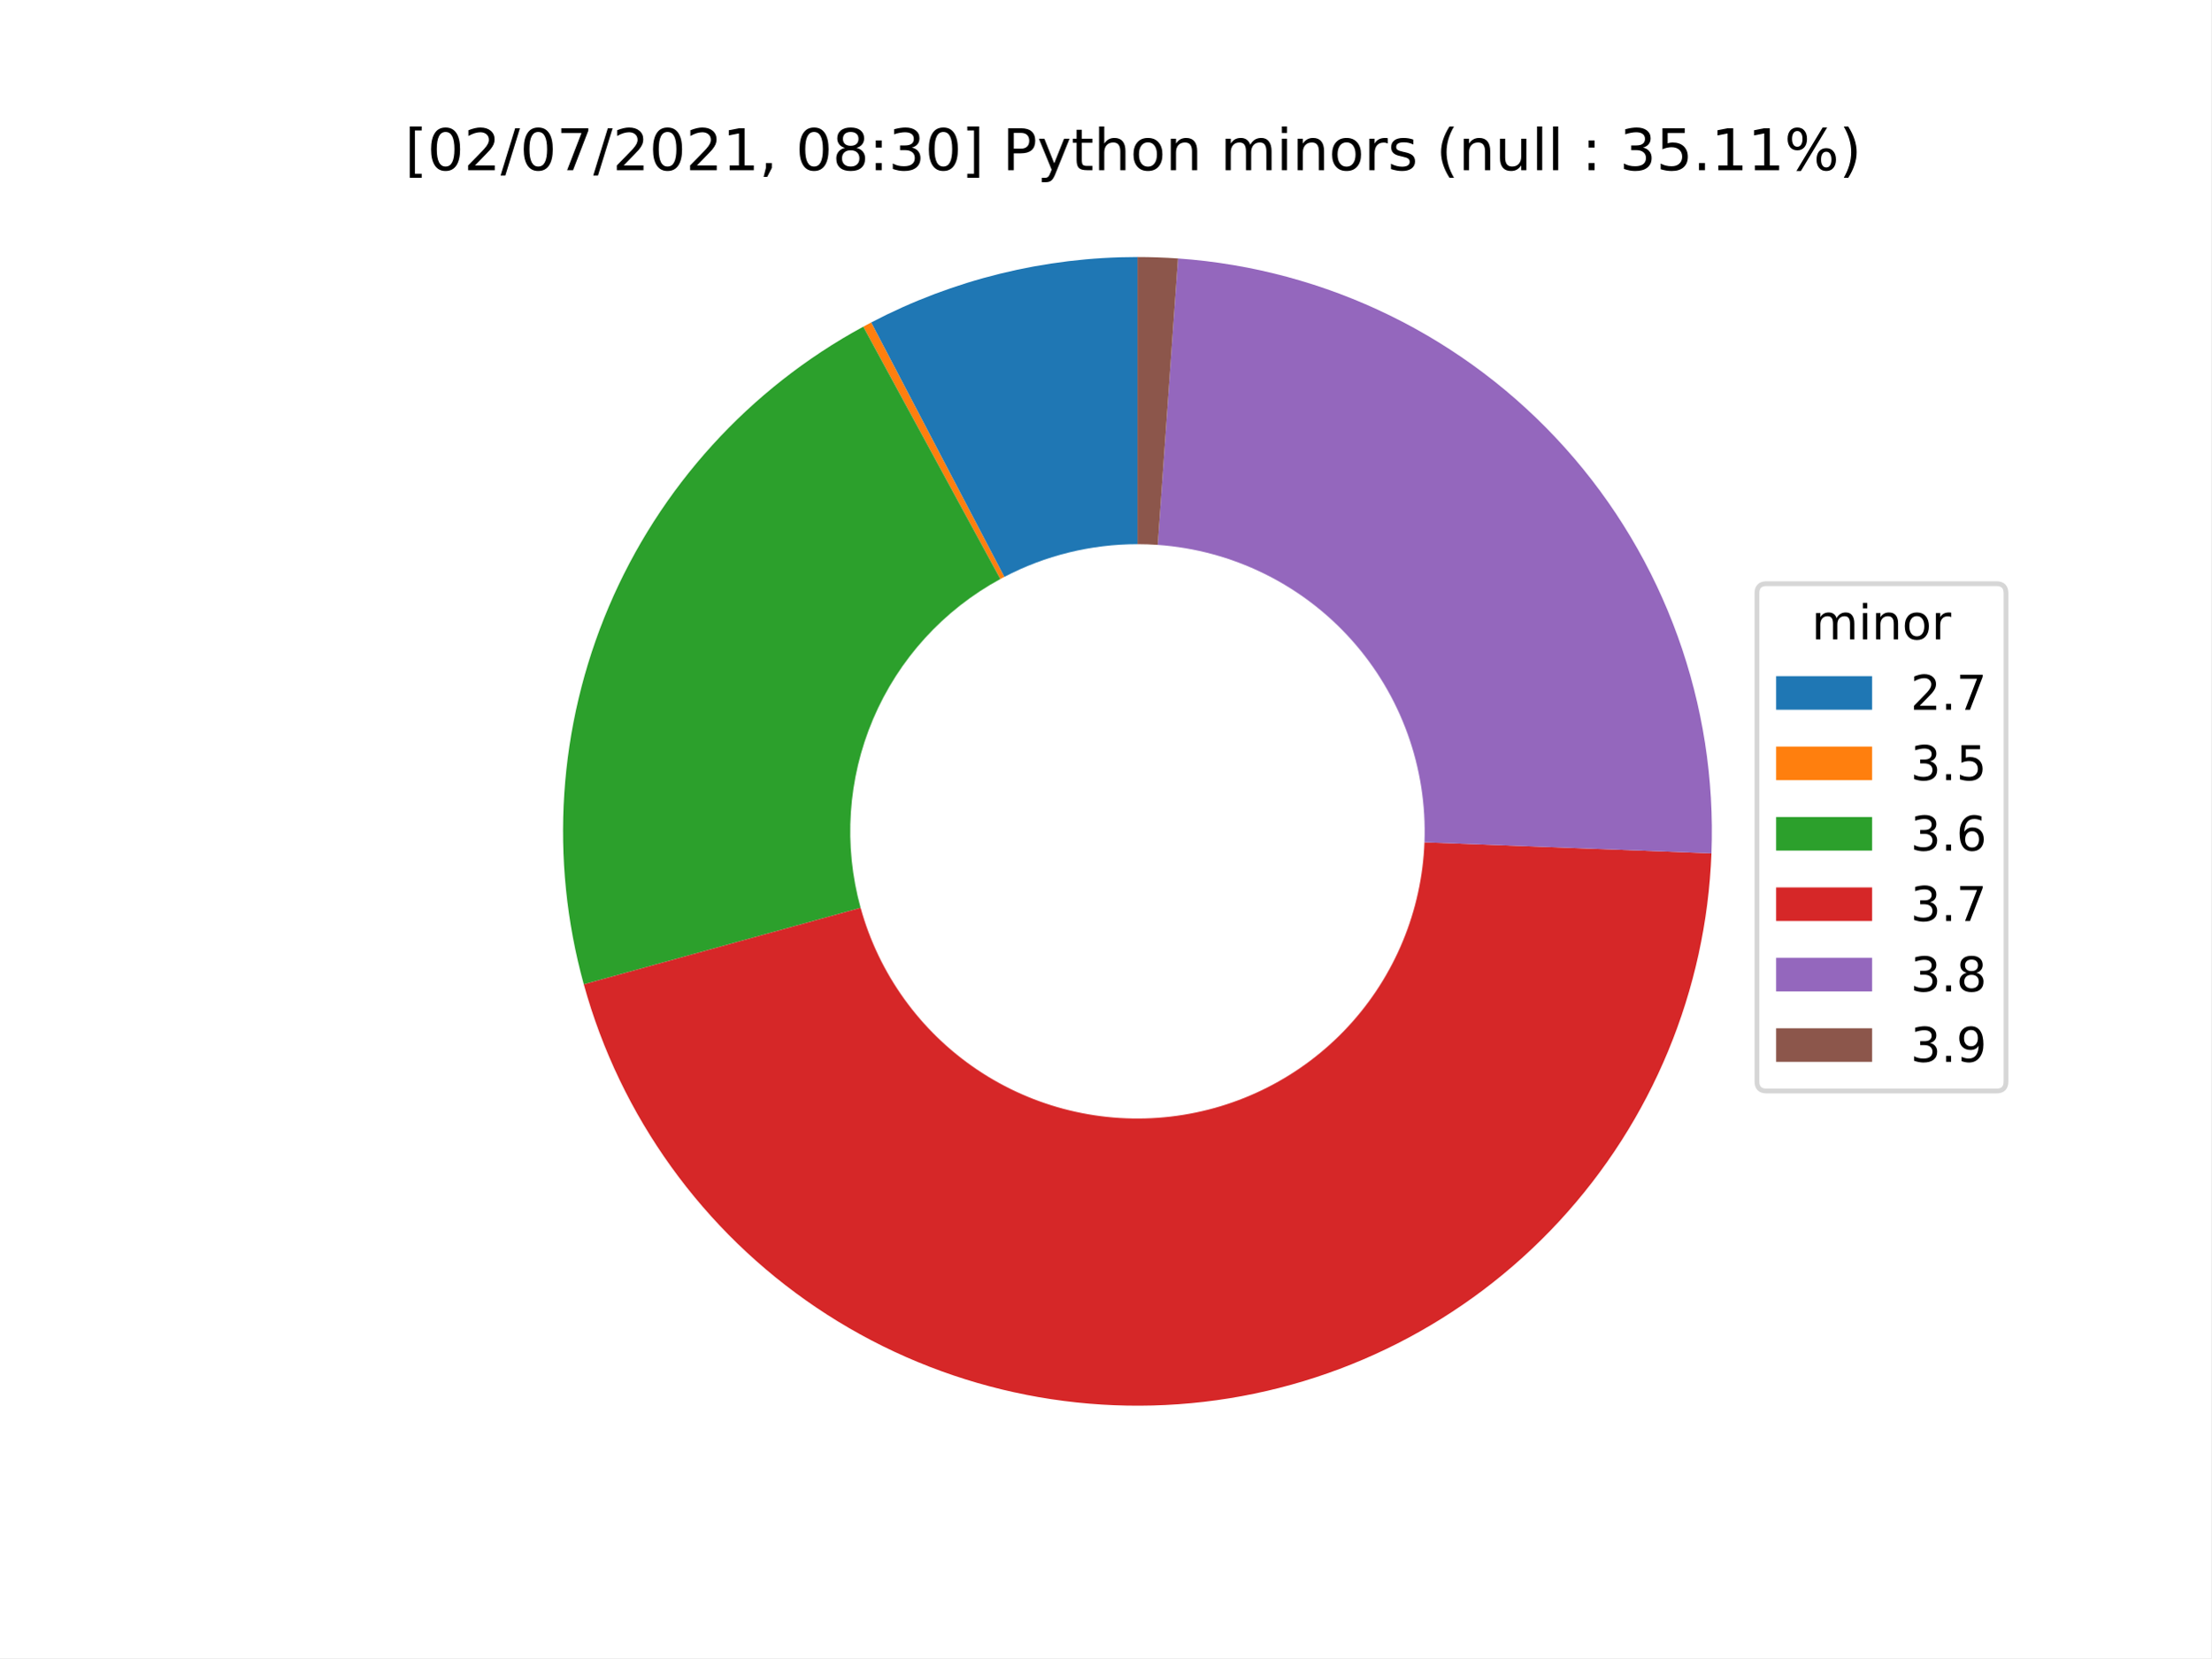
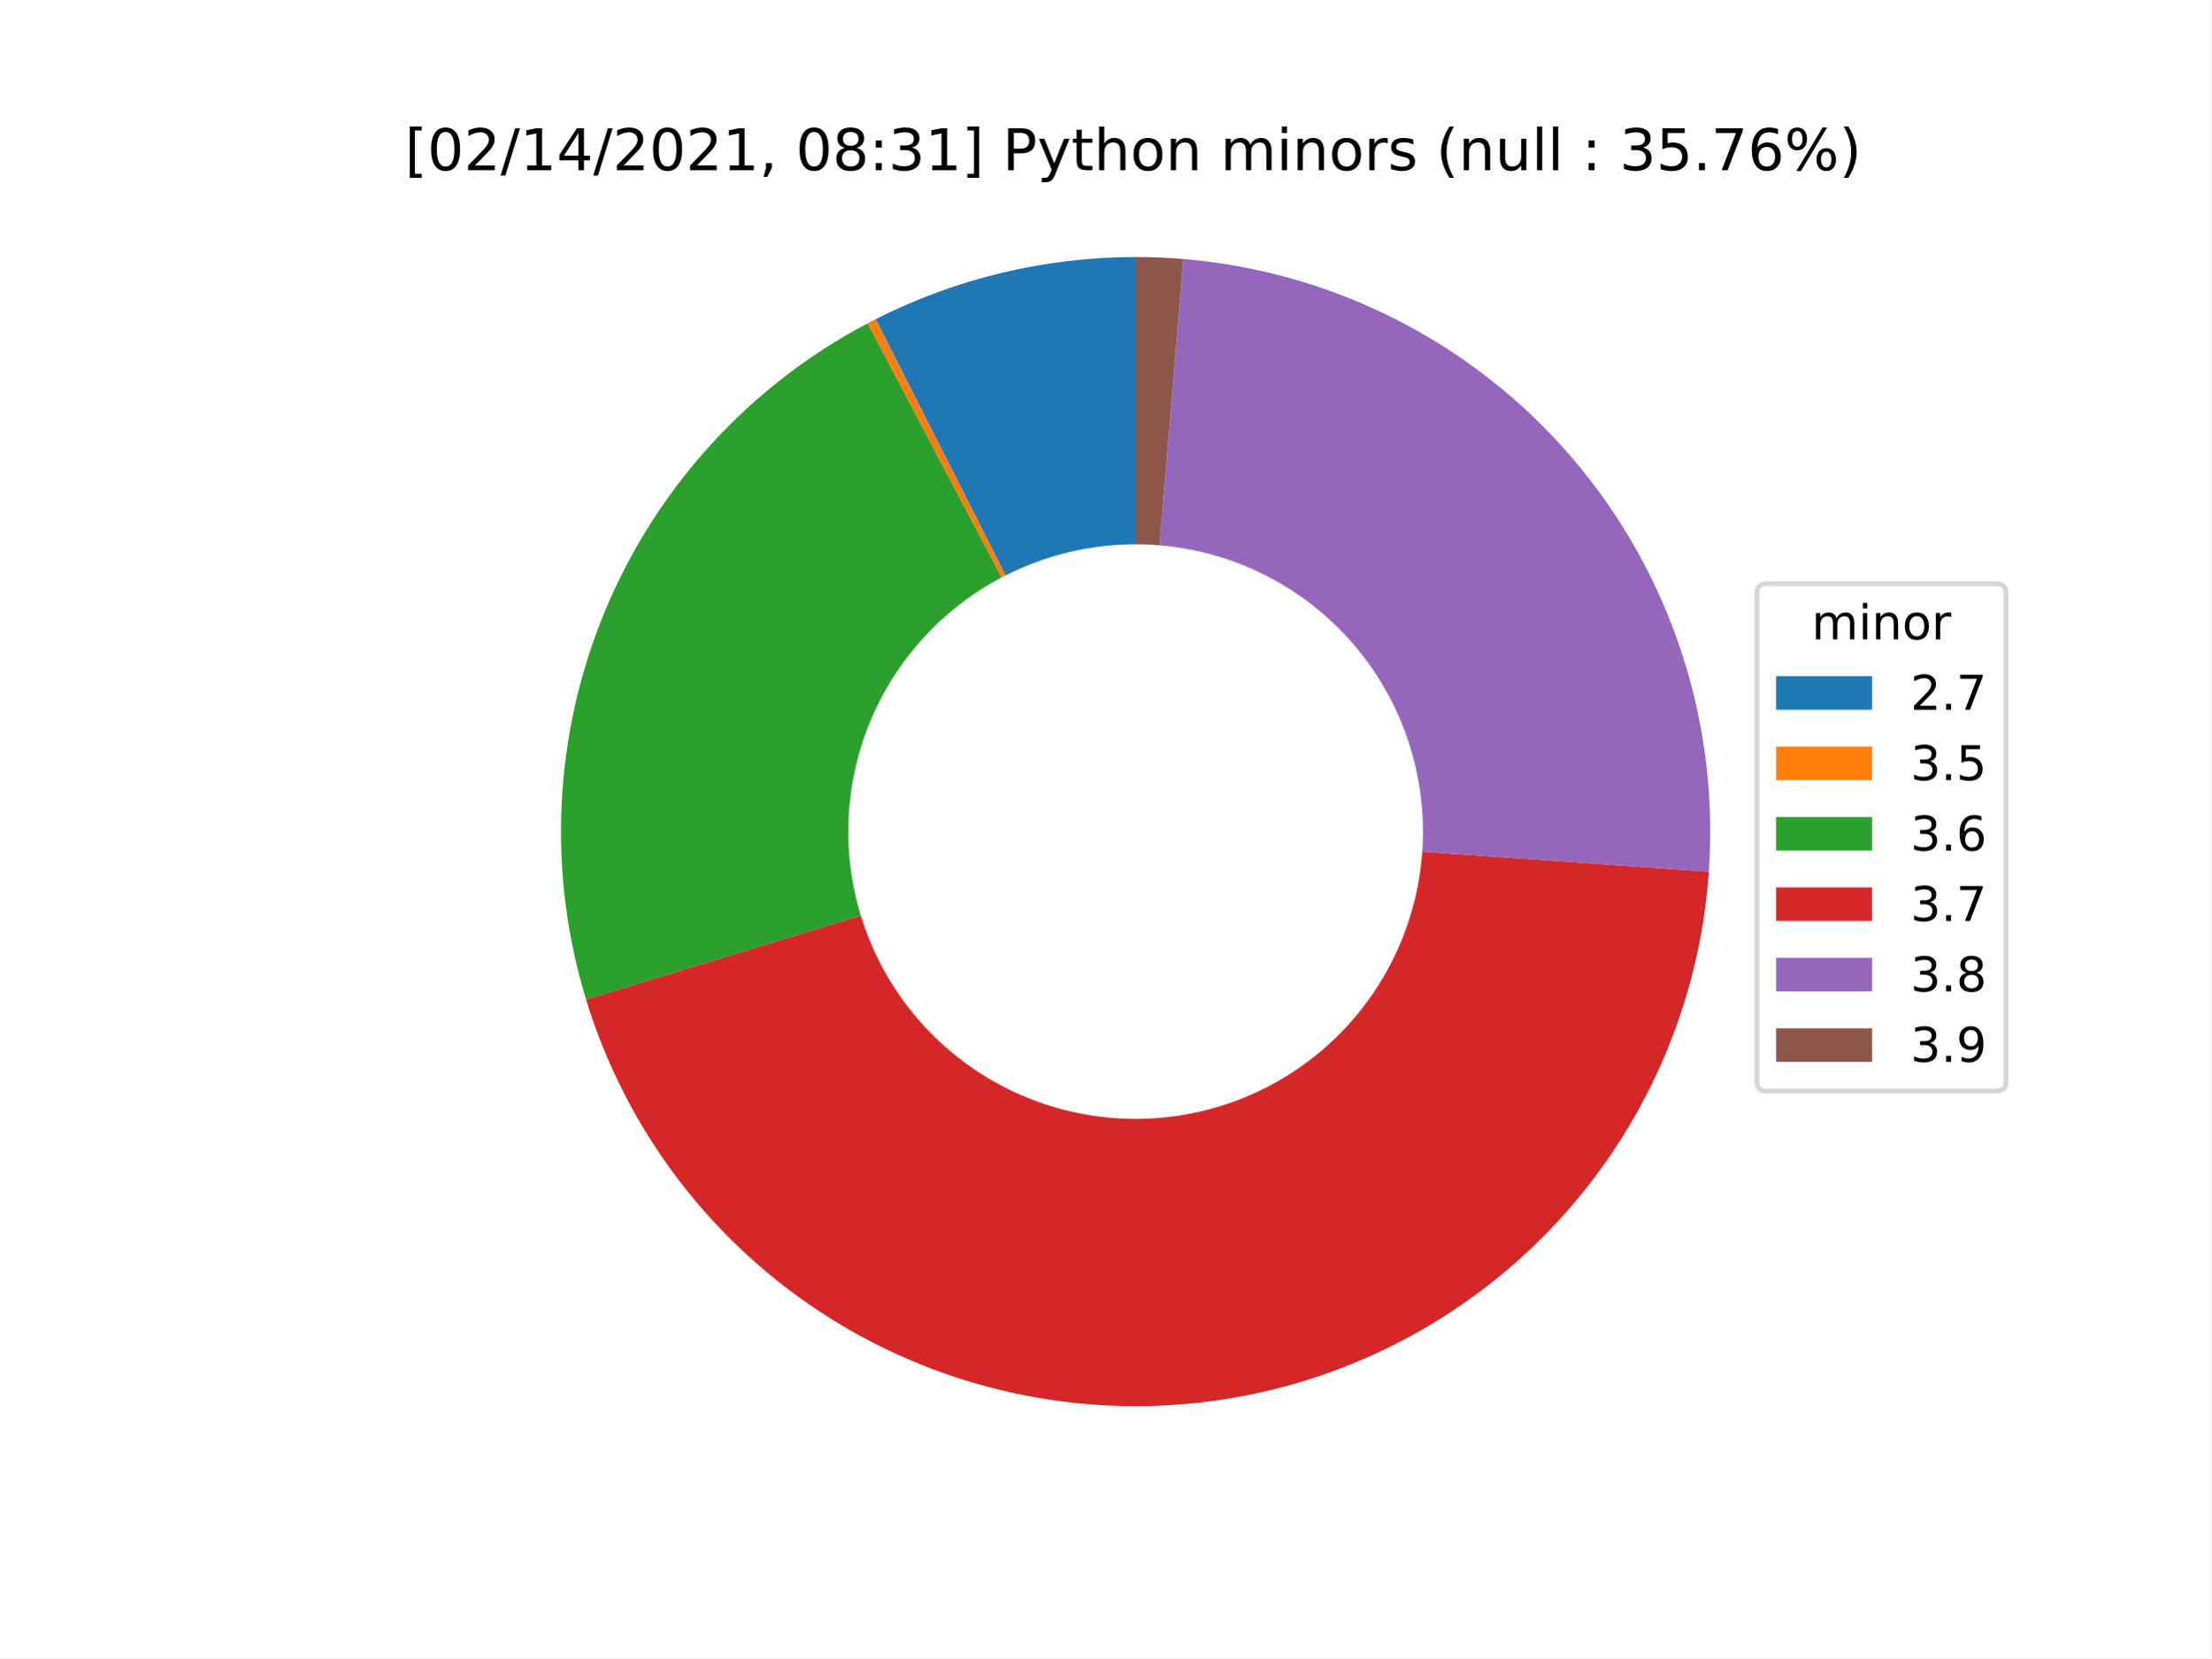
<svg xmlns="http://www.w3.org/2000/svg" xmlns:xlink="http://www.w3.org/1999/xlink" height="345.6pt" version="1.1" viewBox="0 0 460.8 345.6" width="460.8pt">
  <defs>
    <style type="text/css">
*{stroke-linecap:butt;stroke-linejoin:round;}
  </style>
  </defs>
  <g id="figure_1">
    <g id="patch_1">
      <path d="M 0 345.6  L 460.8 345.6  L 460.8 0  L 0 0  z " style="fill:#ffffff;" />
    </g>
    <g id="axes_1">
      <g id="patch_2">
-         <path d="M 237.049 53.568  C 227.418 53.568 217.822 54.73 208.469 57.03  C 199.117 59.329 190.076 62.748 181.542 67.214  L 209.296 120.247  C 213.562 118.014 218.083 116.304 222.759 115.155  C 227.435 114.005 232.233 113.424 237.049 113.424  L 237.049 53.568  z " style="fill:#1f77b4;" />
+         <path d="M 236.666 53.568  C 227.283 53.568 217.932 54.671 208.807 56.853  C 199.681 59.036 190.843 62.284 182.476 66.53  L 209.571 119.93  C 213.755 117.807 218.174 116.183 222.736 115.091  C 227.299 114 231.975 113.449 236.666 113.449  L 236.666 53.568  z " style="fill:#1f77b4;" />
      </g>
      <g id="patch_3">
-         <path d="M 181.542 67.214  C 181.268 67.357 180.995 67.502 180.722 67.647  C 180.45 67.793 180.178 67.939 179.906 68.087  L 208.477 120.683  C 208.613 120.609 208.749 120.536 208.886 120.463  C 209.022 120.391 209.159 120.318 209.296 120.247  L 181.542 67.214  z " style="fill:#ff7f0e;" />
+         <path d="M 182.476 66.53  C 182.197 66.671 181.919 66.813 181.642 66.957  C 181.364 67.101 181.087 67.245 180.811 67.391  L 208.739 120.36  C 208.877 120.287 209.015 120.215 209.154 120.143  C 209.293 120.071 209.432 120 209.571 119.93  L 182.476 66.53  z " style="fill:#ff7f0e;" />
      </g>
      <g id="patch_4">
-         <path d="M 179.906 68.087  C 156.145 80.994 137.444 101.579 126.87 126.466  C 116.296 151.353 114.459 179.104 121.662 205.167  L 179.355 189.223  C 175.754 176.192 176.672 162.316 181.959 149.873  C 187.246 137.429 196.597 127.137 208.477 120.683  L 179.906 68.087  z " style="fill:#2ca02c;" />
+         <path d="M 180.811 67.391  C 156.165 80.385 136.81 101.581 126.102 127.303  C 115.395 153.024 113.991 181.693 122.136 208.338  L 179.401 190.834  C 175.329 177.511 176.03 163.177 181.384 150.316  C 186.738 137.455 196.416 126.857 208.739 120.36  L 180.811 67.391  z " style="fill:#2ca02c;" />
      </g>
      <g id="patch_5">
-         <path d="M 121.662 205.167  C 129.27 232.697 146.484 256.615 170.174 272.57  C 193.863 288.525 222.497 295.488 250.868 292.191  C 279.238 288.894 305.513 275.551 324.911 254.588  C 344.31 233.625 355.581 206.397 356.673 177.856  L 296.861 175.568  C 296.315 189.838 290.68 203.452 280.98 213.934  C 271.281 224.415 258.143 231.087 243.958 232.735  C 229.773 234.384 215.456 230.903 203.611 222.925  C 191.767 214.947 183.159 202.988 179.355 189.223  L 121.662 205.167  z " style="fill:#d62728;" />
+         <path d="M 122.136 208.338  C 130.312 235.088 147.608 258.146 171 273.483  C 194.393 288.821 222.435 295.488 250.227 292.321  C 278.019 289.153 303.842 276.347 323.183 256.14  C 342.525 235.933 354.189 209.574 356.137 181.67  L 296.402 177.5  C 295.428 191.452 289.596 204.631 279.925 214.735  C 270.254 224.838 257.343 231.241 243.447 232.825  C 229.551 234.409 215.529 231.075 203.833 223.406  C 192.137 215.738 183.489 204.209 179.401 190.834  L 122.136 208.338  z " style="fill:#d62728;" />
      </g>
      <g id="patch_6">
-         <path d="M 356.673 177.856  C 357.861 146.813 346.919 116.494 326.18 93.364  C 305.441 70.233 276.491 56.061 245.502 53.867  L 241.275 113.573  C 256.77 114.67 271.245 121.756 281.614 133.322  C 291.984 144.887 297.455 160.046 296.861 175.568  L 356.673 177.856  z " style="fill:#9467bd;" />
+         <path d="M 356.137 181.67  C 358.329 150.274 348.059 119.246 327.569 95.358  C 307.079 71.47 277.976 56.596 246.613 53.982  L 241.639 113.656  C 257.321 114.963 271.872 122.4 282.117 134.344  C 292.362 146.288 297.497 161.802 296.402 177.5  L 356.137 181.67  z " style="fill:#9467bd;" />
      </g>
      <g id="patch_7">
-         <path d="M 245.502 53.867  C 244.096 53.767 242.687 53.693 241.278 53.643  C 239.869 53.593 238.459 53.568 237.049 53.568  L 237.049 113.424  C 237.754 113.424 238.459 113.436 239.163 113.461  C 239.868 113.486 240.572 113.523 241.275 113.573  L 245.502 53.867  z " style="fill:#8c564b;" />
+         <path d="M 246.613 53.982  C 244.959 53.844 243.302 53.74 241.644 53.671  C 239.985 53.603 238.326 53.568 236.666 53.568  L 236.666 113.449  C 237.496 113.449 238.326 113.466 239.155 113.5  C 239.984 113.535 240.812 113.587 241.639 113.656  L 246.613 53.982  z " style="fill:#8c564b;" />
      </g>
      <g id="matplotlib.axis_1" />
      <g id="matplotlib.axis_2" />
      <g id="text_1">
        <defs>
          <path d="M 8.594 75.984  L 29.297 75.984  L 29.297 69  L 17.578 69  L 17.578 -6.203  L 29.297 -6.203  L 29.297 -13.188  L 8.594 -13.188  z " id="DejaVuSans-91" />
          <path d="M 31.781 66.406  Q 24.172 66.406 20.328 58.906  Q 16.5 51.422 16.5 36.375  Q 16.5 21.391 20.328 13.891  Q 24.172 6.391 31.781 6.391  Q 39.453 6.391 43.281 13.891  Q 47.125 21.391 47.125 36.375  Q 47.125 51.422 43.281 58.906  Q 39.453 66.406 31.781 66.406  z M 31.781 74.219  Q 44.047 74.219 50.516 64.516  Q 56.984 54.828 56.984 36.375  Q 56.984 17.969 50.516 8.266  Q 44.047 -1.422 31.781 -1.422  Q 19.531 -1.422 13.062 8.266  Q 6.594 17.969 6.594 36.375  Q 6.594 54.828 13.062 64.516  Q 19.531 74.219 31.781 74.219  z " id="DejaVuSans-48" />
          <path d="M 19.188 8.297  L 53.609 8.297  L 53.609 0  L 7.328 0  L 7.328 8.297  Q 12.938 14.109 22.625 23.891  Q 32.328 33.688 34.812 36.531  Q 39.547 41.844 41.422 45.531  Q 43.312 49.219 43.312 52.781  Q 43.312 58.594 39.234 62.25  Q 35.156 65.922 28.609 65.922  Q 23.969 65.922 18.812 64.312  Q 13.672 62.703 7.812 59.422  L 7.812 69.391  Q 13.766 71.781 18.938 73  Q 24.125 74.219 28.422 74.219  Q 39.75 74.219 46.484 68.547  Q 53.219 62.891 53.219 53.422  Q 53.219 48.922 51.531 44.891  Q 49.859 40.875 45.406 35.406  Q 44.188 33.984 37.641 27.219  Q 31.109 20.453 19.188 8.297  z " id="DejaVuSans-50" />
          <path d="M 25.391 72.906  L 33.688 72.906  L 8.297 -9.281  L 0 -9.281  z " id="DejaVuSans-47" />
-           <path d="M 8.203 72.906  L 55.078 72.906  L 55.078 68.703  L 28.609 0  L 18.312 0  L 43.219 64.594  L 8.203 64.594  z " id="DejaVuSans-55" />
          <path d="M 12.406 8.297  L 28.516 8.297  L 28.516 63.922  L 10.984 60.406  L 10.984 69.391  L 28.422 72.906  L 38.281 72.906  L 38.281 8.297  L 54.391 8.297  L 54.391 0  L 12.406 0  z " id="DejaVuSans-49" />
+           <path d="M 37.797 64.312  L 12.891 25.391  L 37.797 25.391  z M 35.203 72.906  L 47.609 72.906  L 47.609 25.391  L 58.016 25.391  L 58.016 17.188  L 47.609 17.188  L 47.609 0  L 37.797 0  L 37.797 17.188  L 4.891 17.188  L 4.891 26.703  z " id="DejaVuSans-52" />
          <path d="M 11.719 12.406  L 22.016 12.406  L 22.016 4  L 14.016 -11.625  L 7.719 -11.625  L 11.719 4  z " id="DejaVuSans-44" />
          <path id="DejaVuSans-32" />
          <path d="M 31.781 34.625  Q 24.75 34.625 20.719 30.859  Q 16.703 27.094 16.703 20.516  Q 16.703 13.922 20.719 10.156  Q 24.75 6.391 31.781 6.391  Q 38.812 6.391 42.859 10.172  Q 46.922 13.969 46.922 20.516  Q 46.922 27.094 42.891 30.859  Q 38.875 34.625 31.781 34.625  z M 21.922 38.812  Q 15.578 40.375 12.031 44.719  Q 8.5 49.078 8.5 55.328  Q 8.5 64.062 14.719 69.141  Q 20.953 74.219 31.781 74.219  Q 42.672 74.219 48.875 69.141  Q 55.078 64.062 55.078 55.328  Q 55.078 49.078 51.531 44.719  Q 48 40.375 41.703 38.812  Q 48.828 37.156 52.797 32.312  Q 56.781 27.484 56.781 20.516  Q 56.781 9.906 50.312 4.234  Q 43.844 -1.422 31.781 -1.422  Q 19.734 -1.422 13.25 4.234  Q 6.781 9.906 6.781 20.516  Q 6.781 27.484 10.781 32.312  Q 14.797 37.156 21.922 38.812  z M 18.312 54.391  Q 18.312 48.734 21.844 45.562  Q 25.391 42.391 31.781 42.391  Q 38.141 42.391 41.719 45.562  Q 45.312 48.734 45.312 54.391  Q 45.312 60.062 41.719 63.234  Q 38.141 66.406 31.781 66.406  Q 25.391 66.406 21.844 63.234  Q 18.312 60.062 18.312 54.391  z " id="DejaVuSans-56" />
          <path d="M 11.719 12.406  L 22.016 12.406  L 22.016 0  L 11.719 0  z M 11.719 51.703  L 22.016 51.703  L 22.016 39.312  L 11.719 39.312  z " id="DejaVuSans-58" />
          <path d="M 40.578 39.312  Q 47.656 37.797 51.625 33  Q 55.609 28.219 55.609 21.188  Q 55.609 10.406 48.188 4.484  Q 40.766 -1.422 27.094 -1.422  Q 22.516 -1.422 17.656 -0.516  Q 12.797 0.391 7.625 2.203  L 7.625 11.719  Q 11.719 9.328 16.594 8.109  Q 21.484 6.891 26.812 6.891  Q 36.078 6.891 40.938 10.547  Q 45.797 14.203 45.797 21.188  Q 45.797 27.641 41.281 31.266  Q 36.766 34.906 28.719 34.906  L 20.219 34.906  L 20.219 43.016  L 29.109 43.016  Q 36.375 43.016 40.234 45.922  Q 44.094 48.828 44.094 54.297  Q 44.094 59.906 40.109 62.906  Q 36.141 65.922 28.719 65.922  Q 24.656 65.922 20.016 65.031  Q 15.375 64.156 9.812 62.312  L 9.812 71.094  Q 15.438 72.656 20.344 73.438  Q 25.25 74.219 29.594 74.219  Q 40.828 74.219 47.359 69.109  Q 53.906 64.016 53.906 55.328  Q 53.906 49.266 50.438 45.094  Q 46.969 40.922 40.578 39.312  z " id="DejaVuSans-51" />
          <path d="M 30.422 75.984  L 30.422 -13.188  L 9.719 -13.188  L 9.719 -6.203  L 21.391 -6.203  L 21.391 69  L 9.719 69  L 9.719 75.984  z " id="DejaVuSans-93" />
          <path d="M 19.672 64.797  L 19.672 37.406  L 32.078 37.406  Q 38.969 37.406 42.719 40.969  Q 46.484 44.531 46.484 51.125  Q 46.484 57.672 42.719 61.234  Q 38.969 64.797 32.078 64.797  z M 9.812 72.906  L 32.078 72.906  Q 44.344 72.906 50.609 67.359  Q 56.891 61.812 56.891 51.125  Q 56.891 40.328 50.609 34.812  Q 44.344 29.297 32.078 29.297  L 19.672 29.297  L 19.672 0  L 9.812 0  z " id="DejaVuSans-80" />
          <path d="M 32.172 -5.078  Q 28.375 -14.844 24.75 -17.812  Q 21.141 -20.797 15.094 -20.797  L 7.906 -20.797  L 7.906 -13.281  L 13.188 -13.281  Q 16.891 -13.281 18.938 -11.516  Q 21 -9.766 23.484 -3.219  L 25.094 0.875  L 2.984 54.688  L 12.5 54.688  L 29.594 11.922  L 46.688 54.688  L 56.203 54.688  z " id="DejaVuSans-121" />
          <path d="M 18.312 70.219  L 18.312 54.688  L 36.812 54.688  L 36.812 47.703  L 18.312 47.703  L 18.312 18.016  Q 18.312 11.328 20.141 9.422  Q 21.969 7.516 27.594 7.516  L 36.812 7.516  L 36.812 0  L 27.594 0  Q 17.188 0 13.234 3.875  Q 9.281 7.766 9.281 18.016  L 9.281 47.703  L 2.688 47.703  L 2.688 54.688  L 9.281 54.688  L 9.281 70.219  z " id="DejaVuSans-116" />
          <path d="M 54.891 33.016  L 54.891 0  L 45.906 0  L 45.906 32.719  Q 45.906 40.484 42.875 44.328  Q 39.844 48.188 33.797 48.188  Q 26.516 48.188 22.312 43.547  Q 18.109 38.922 18.109 30.906  L 18.109 0  L 9.078 0  L 9.078 75.984  L 18.109 75.984  L 18.109 46.188  Q 21.344 51.125 25.703 53.562  Q 30.078 56 35.797 56  Q 45.219 56 50.047 50.172  Q 54.891 44.344 54.891 33.016  z " id="DejaVuSans-104" />
          <path d="M 30.609 48.391  Q 23.391 48.391 19.188 42.75  Q 14.984 37.109 14.984 27.297  Q 14.984 17.484 19.156 11.844  Q 23.344 6.203 30.609 6.203  Q 37.797 6.203 41.984 11.859  Q 46.188 17.531 46.188 27.297  Q 46.188 37.016 41.984 42.703  Q 37.797 48.391 30.609 48.391  z M 30.609 56  Q 42.328 56 49.016 48.375  Q 55.719 40.766 55.719 27.297  Q 55.719 13.875 49.016 6.219  Q 42.328 -1.422 30.609 -1.422  Q 18.844 -1.422 12.172 6.219  Q 5.516 13.875 5.516 27.297  Q 5.516 40.766 12.172 48.375  Q 18.844 56 30.609 56  z " id="DejaVuSans-111" />
          <path d="M 54.891 33.016  L 54.891 0  L 45.906 0  L 45.906 32.719  Q 45.906 40.484 42.875 44.328  Q 39.844 48.188 33.797 48.188  Q 26.516 48.188 22.312 43.547  Q 18.109 38.922 18.109 30.906  L 18.109 0  L 9.078 0  L 9.078 54.688  L 18.109 54.688  L 18.109 46.188  Q 21.344 51.125 25.703 53.562  Q 30.078 56 35.797 56  Q 45.219 56 50.047 50.172  Q 54.891 44.344 54.891 33.016  z " id="DejaVuSans-110" />
          <path d="M 52 44.188  Q 55.375 50.25 60.062 53.125  Q 64.75 56 71.094 56  Q 79.641 56 84.281 50.016  Q 88.922 44.047 88.922 33.016  L 88.922 0  L 79.891 0  L 79.891 32.719  Q 79.891 40.578 77.094 44.375  Q 74.312 48.188 68.609 48.188  Q 61.625 48.188 57.562 43.547  Q 53.516 38.922 53.516 30.906  L 53.516 0  L 44.484 0  L 44.484 32.719  Q 44.484 40.625 41.703 44.406  Q 38.922 48.188 33.109 48.188  Q 26.219 48.188 22.156 43.531  Q 18.109 38.875 18.109 30.906  L 18.109 0  L 9.078 0  L 9.078 54.688  L 18.109 54.688  L 18.109 46.188  Q 21.188 51.219 25.484 53.609  Q 29.781 56 35.688 56  Q 41.656 56 45.828 52.969  Q 50 49.953 52 44.188  z " id="DejaVuSans-109" />
          <path d="M 9.422 54.688  L 18.406 54.688  L 18.406 0  L 9.422 0  z M 9.422 75.984  L 18.406 75.984  L 18.406 64.594  L 9.422 64.594  z " id="DejaVuSans-105" />
          <path d="M 41.109 46.297  Q 39.594 47.172 37.812 47.578  Q 36.031 48 33.891 48  Q 26.266 48 22.188 43.047  Q 18.109 38.094 18.109 28.812  L 18.109 0  L 9.078 0  L 9.078 54.688  L 18.109 54.688  L 18.109 46.188  Q 20.953 51.172 25.484 53.578  Q 30.031 56 36.531 56  Q 37.453 56 38.578 55.875  Q 39.703 55.766 41.062 55.516  z " id="DejaVuSans-114" />
          <path d="M 44.281 53.078  L 44.281 44.578  Q 40.484 46.531 36.375 47.5  Q 32.281 48.484 27.875 48.484  Q 21.188 48.484 17.844 46.438  Q 14.5 44.391 14.5 40.281  Q 14.5 37.156 16.891 35.375  Q 19.281 33.594 26.516 31.984  L 29.594 31.297  Q 39.156 29.25 43.188 25.516  Q 47.219 21.781 47.219 15.094  Q 47.219 7.469 41.188 3.016  Q 35.156 -1.422 24.609 -1.422  Q 20.219 -1.422 15.453 -0.562  Q 10.688 0.297 5.422 2  L 5.422 11.281  Q 10.406 8.688 15.234 7.391  Q 20.062 6.109 24.812 6.109  Q 31.156 6.109 34.562 8.281  Q 37.984 10.453 37.984 14.406  Q 37.984 18.062 35.516 20.016  Q 33.062 21.969 24.703 23.781  L 21.578 24.516  Q 13.234 26.266 9.516 29.906  Q 5.812 33.547 5.812 39.891  Q 5.812 47.609 11.281 51.797  Q 16.75 56 26.812 56  Q 31.781 56 36.172 55.266  Q 40.578 54.547 44.281 53.078  z " id="DejaVuSans-115" />
          <path d="M 31 75.875  Q 24.469 64.656 21.281 53.656  Q 18.109 42.672 18.109 31.391  Q 18.109 20.125 21.312 9.062  Q 24.516 -2 31 -13.188  L 23.188 -13.188  Q 15.875 -1.703 12.234 9.375  Q 8.594 20.453 8.594 31.391  Q 8.594 42.281 12.203 53.312  Q 15.828 64.359 23.188 75.875  z " id="DejaVuSans-40" />
          <path d="M 8.5 21.578  L 8.5 54.688  L 17.484 54.688  L 17.484 21.922  Q 17.484 14.156 20.5 10.266  Q 23.531 6.391 29.594 6.391  Q 36.859 6.391 41.078 11.031  Q 45.312 15.672 45.312 23.688  L 45.312 54.688  L 54.297 54.688  L 54.297 0  L 45.312 0  L 45.312 8.406  Q 42.047 3.422 37.719 1  Q 33.406 -1.422 27.688 -1.422  Q 18.266 -1.422 13.375 4.438  Q 8.5 10.297 8.5 21.578  z M 31.109 56  z " id="DejaVuSans-117" />
          <path d="M 9.422 75.984  L 18.406 75.984  L 18.406 0  L 9.422 0  z " id="DejaVuSans-108" />
          <path d="M 10.797 72.906  L 49.516 72.906  L 49.516 64.594  L 19.828 64.594  L 19.828 46.734  Q 21.969 47.469 24.109 47.828  Q 26.266 48.188 28.422 48.188  Q 40.625 48.188 47.75 41.5  Q 54.891 34.812 54.891 23.391  Q 54.891 11.625 47.562 5.094  Q 40.234 -1.422 26.906 -1.422  Q 22.312 -1.422 17.547 -0.641  Q 12.797 0.141 7.719 1.703  L 7.719 11.625  Q 12.109 9.234 16.797 8.062  Q 21.484 6.891 26.703 6.891  Q 35.156 6.891 40.078 11.328  Q 45.016 15.766 45.016 23.391  Q 45.016 31 40.078 35.438  Q 35.156 39.891 26.703 39.891  Q 22.75 39.891 18.812 39.016  Q 14.891 38.141 10.797 36.281  z " id="DejaVuSans-53" />
          <path d="M 10.688 12.406  L 21 12.406  L 21 0  L 10.688 0  z " id="DejaVuSans-46" />
+           <path d="M 8.203 72.906  L 55.078 72.906  L 55.078 68.703  L 28.609 0  L 18.312 0  L 43.219 64.594  L 8.203 64.594  z " id="DejaVuSans-55" />
+           <path d="M 33.016 40.375  Q 26.375 40.375 22.484 35.828  Q 18.609 31.297 18.609 23.391  Q 18.609 15.531 22.484 10.953  Q 26.375 6.391 33.016 6.391  Q 39.656 6.391 43.531 10.953  Q 47.406 15.531 47.406 23.391  Q 47.406 31.297 43.531 35.828  Q 39.656 40.375 33.016 40.375  z M 52.594 71.297  L 52.594 62.312  Q 48.875 64.062 45.094 64.984  Q 41.312 65.922 37.594 65.922  Q 27.828 65.922 22.672 59.328  Q 17.531 52.734 16.797 39.406  Q 19.672 43.656 24.016 45.922  Q 28.375 48.188 33.594 48.188  Q 44.578 48.188 50.953 41.516  Q 57.328 34.859 57.328 23.391  Q 57.328 12.156 50.688 5.359  Q 44.047 -1.422 33.016 -1.422  Q 20.359 -1.422 13.672 8.266  Q 6.984 17.969 6.984 36.375  Q 6.984 53.656 15.188 63.938  Q 23.391 74.219 37.203 74.219  Q 40.922 74.219 44.703 73.484  Q 48.484 72.75 52.594 71.297  z " id="DejaVuSans-54" />
          <path d="M 72.703 32.078  Q 68.453 32.078 66.031 28.469  Q 63.625 24.859 63.625 18.406  Q 63.625 12.062 66.031 8.422  Q 68.453 4.781 72.703 4.781  Q 76.859 4.781 79.266 8.422  Q 81.688 12.062 81.688 18.406  Q 81.688 24.812 79.266 28.438  Q 76.859 32.078 72.703 32.078  z M 72.703 38.281  Q 80.422 38.281 84.953 32.906  Q 89.5 27.547 89.5 18.406  Q 89.5 9.281 84.938 3.922  Q 80.375 -1.422 72.703 -1.422  Q 64.891 -1.422 60.344 3.922  Q 55.812 9.281 55.812 18.406  Q 55.812 27.594 60.375 32.938  Q 64.938 38.281 72.703 38.281  z M 22.312 68.016  Q 18.109 68.016 15.688 64.375  Q 13.281 60.75 13.281 54.391  Q 13.281 47.953 15.672 44.328  Q 18.062 40.719 22.312 40.719  Q 26.562 40.719 28.969 44.328  Q 31.391 47.953 31.391 54.391  Q 31.391 60.688 28.953 64.344  Q 26.516 68.016 22.312 68.016  z M 66.406 74.219  L 74.219 74.219  L 28.609 -1.422  L 20.797 -1.422  z M 22.312 74.219  Q 30.031 74.219 34.609 68.875  Q 39.203 63.531 39.203 54.391  Q 39.203 45.172 34.641 39.844  Q 30.078 34.516 22.312 34.516  Q 14.547 34.516 10.031 39.859  Q 5.516 45.219 5.516 54.391  Q 5.516 63.484 10.047 68.844  Q 14.594 74.219 22.312 74.219  z " id="DejaVuSans-37" />
          <path d="M 8.016 75.875  L 15.828 75.875  Q 23.141 64.359 26.781 53.312  Q 30.422 42.281 30.422 31.391  Q 30.422 20.453 26.781 9.375  Q 23.141 -1.703 15.828 -13.188  L 8.016 -13.188  Q 14.5 -2 17.703 9.062  Q 20.906 20.125 20.906 31.391  Q 20.906 42.672 17.703 53.656  Q 14.5 64.656 8.016 75.875  z " id="DejaVuSans-41" />
        </defs>
        <g transform="translate(84.36187 35.472)scale(0.12 -0.12)">
          <use xlink:href="#DejaVuSans-91" />
          <use x="39.014" xlink:href="#DejaVuSans-48" />
          <use x="102.637" xlink:href="#DejaVuSans-50" />
          <use x="166.26" xlink:href="#DejaVuSans-47" />
-           <use x="199.951" xlink:href="#DejaVuSans-48" />
-           <use x="263.574" xlink:href="#DejaVuSans-55" />
+           <use x="199.951" xlink:href="#DejaVuSans-49" />
+           <use x="263.574" xlink:href="#DejaVuSans-52" />
          <use x="327.197" xlink:href="#DejaVuSans-47" />
          <use x="360.889" xlink:href="#DejaVuSans-50" />
          <use x="424.512" xlink:href="#DejaVuSans-48" />
          <use x="488.135" xlink:href="#DejaVuSans-50" />
          <use x="551.758" xlink:href="#DejaVuSans-49" />
          <use x="615.381" xlink:href="#DejaVuSans-44" />
          <use x="647.168" xlink:href="#DejaVuSans-32" />
          <use x="678.955" xlink:href="#DejaVuSans-48" />
          <use x="742.578" xlink:href="#DejaVuSans-56" />
          <use x="806.201" xlink:href="#DejaVuSans-58" />
          <use x="839.893" xlink:href="#DejaVuSans-51" />
-           <use x="903.516" xlink:href="#DejaVuSans-48" />
+           <use x="903.516" xlink:href="#DejaVuSans-49" />
          <use x="967.139" xlink:href="#DejaVuSans-93" />
          <use x="1006.152" xlink:href="#DejaVuSans-32" />
          <use x="1037.939" xlink:href="#DejaVuSans-80" />
          <use x="1098.242" xlink:href="#DejaVuSans-121" />
          <use x="1157.422" xlink:href="#DejaVuSans-116" />
          <use x="1196.631" xlink:href="#DejaVuSans-104" />
          <use x="1260.01" xlink:href="#DejaVuSans-111" />
          <use x="1321.191" xlink:href="#DejaVuSans-110" />
          <use x="1384.57" xlink:href="#DejaVuSans-32" />
          <use x="1416.357" xlink:href="#DejaVuSans-109" />
          <use x="1513.77" xlink:href="#DejaVuSans-105" />
          <use x="1541.553" xlink:href="#DejaVuSans-110" />
          <use x="1604.932" xlink:href="#DejaVuSans-111" />
          <use x="1666.113" xlink:href="#DejaVuSans-114" />
          <use x="1707.227" xlink:href="#DejaVuSans-115" />
          <use x="1759.326" xlink:href="#DejaVuSans-32" />
          <use x="1791.113" xlink:href="#DejaVuSans-40" />
          <use x="1830.127" xlink:href="#DejaVuSans-110" />
          <use x="1893.506" xlink:href="#DejaVuSans-117" />
          <use x="1956.885" xlink:href="#DejaVuSans-108" />
          <use x="1984.668" xlink:href="#DejaVuSans-108" />
          <use x="2012.451" xlink:href="#DejaVuSans-32" />
          <use x="2044.238" xlink:href="#DejaVuSans-58" />
          <use x="2077.93" xlink:href="#DejaVuSans-32" />
          <use x="2109.717" xlink:href="#DejaVuSans-51" />
          <use x="2173.34" xlink:href="#DejaVuSans-53" />
          <use x="2236.963" xlink:href="#DejaVuSans-46" />
-           <use x="2268.75" xlink:href="#DejaVuSans-49" />
-           <use x="2332.373" xlink:href="#DejaVuSans-49" />
+           <use x="2268.75" xlink:href="#DejaVuSans-55" />
+           <use x="2332.373" xlink:href="#DejaVuSans-54" />
          <use x="2395.996" xlink:href="#DejaVuSans-37" />
          <use x="2491.016" xlink:href="#DejaVuSans-41" />
        </g>
      </g>
      <g id="legend_1">
        <g id="patch_8">
          <path d="M 368.152 227.401  L 416.055 227.401  Q 418.055 227.401 418.055 225.401  L 418.055 123.655  Q 418.055 121.655 416.055 121.655  L 368.152 121.655  Q 366.152 121.655 366.152 123.655  L 366.152 225.401  Q 366.152 227.401 368.152 227.401  z " style="fill:#ffffff;opacity:0.8;stroke:#cccccc;stroke-linejoin:miter;" />
        </g>
        <g id="text_2">
          <g transform="translate(377.5606 133.253)scale(0.1 -0.1)">
            <use xlink:href="#DejaVuSans-109" />
            <use x="97.412" xlink:href="#DejaVuSans-105" />
            <use x="125.195" xlink:href="#DejaVuSans-110" />
            <use x="188.574" xlink:href="#DejaVuSans-111" />
            <use x="249.756" xlink:href="#DejaVuSans-114" />
          </g>
        </g>
        <g id="patch_9">
          <path d="M 370.152 147.931  L 390.152 147.931  L 390.152 140.931  L 370.152 140.931  z " style="fill:#1f77b4;" />
        </g>
        <g id="text_3">
          <g transform="translate(398.152 147.9311)scale(0.1 -0.1)">
            <use xlink:href="#DejaVuSans-50" />
            <use x="63.623" xlink:href="#DejaVuSans-46" />
            <use x="95.41" xlink:href="#DejaVuSans-55" />
          </g>
        </g>
        <g id="patch_10">
          <path d="M 370.152 162.609  L 390.152 162.609  L 390.152 155.609  L 370.152 155.609  z " style="fill:#ff7f0e;" />
        </g>
        <g id="text_4">
          <g transform="translate(398.152 162.6093)scale(0.1 -0.1)">
            <use xlink:href="#DejaVuSans-51" />
            <use x="63.623" xlink:href="#DejaVuSans-46" />
            <use x="95.41" xlink:href="#DejaVuSans-53" />
          </g>
        </g>
        <g id="patch_11">
          <path d="M 370.152 177.287  L 390.152 177.287  L 390.152 170.287  L 370.152 170.287  z " style="fill:#2ca02c;" />
        </g>
        <g id="text_5">
-           <defs>
-             <path d="M 33.016 40.375  Q 26.375 40.375 22.484 35.828  Q 18.609 31.297 18.609 23.391  Q 18.609 15.531 22.484 10.953  Q 26.375 6.391 33.016 6.391  Q 39.656 6.391 43.531 10.953  Q 47.406 15.531 47.406 23.391  Q 47.406 31.297 43.531 35.828  Q 39.656 40.375 33.016 40.375  z M 52.594 71.297  L 52.594 62.312  Q 48.875 64.062 45.094 64.984  Q 41.312 65.922 37.594 65.922  Q 27.828 65.922 22.672 59.328  Q 17.531 52.734 16.797 39.406  Q 19.672 43.656 24.016 45.922  Q 28.375 48.188 33.594 48.188  Q 44.578 48.188 50.953 41.516  Q 57.328 34.859 57.328 23.391  Q 57.328 12.156 50.688 5.359  Q 44.047 -1.422 33.016 -1.422  Q 20.359 -1.422 13.672 8.266  Q 6.984 17.969 6.984 36.375  Q 6.984 53.656 15.188 63.938  Q 23.391 74.219 37.203 74.219  Q 40.922 74.219 44.703 73.484  Q 48.484 72.75 52.594 71.297  z " id="DejaVuSans-54" />
-           </defs>
          <g transform="translate(398.152 177.2874)scale(0.1 -0.1)">
            <use xlink:href="#DejaVuSans-51" />
            <use x="63.623" xlink:href="#DejaVuSans-46" />
            <use x="95.41" xlink:href="#DejaVuSans-54" />
          </g>
        </g>
        <g id="patch_12">
          <path d="M 370.152 191.965  L 390.152 191.965  L 390.152 184.965  L 370.152 184.965  z " style="fill:#d62728;" />
        </g>
        <g id="text_6">
          <g transform="translate(398.152 191.9655)scale(0.1 -0.1)">
            <use xlink:href="#DejaVuSans-51" />
            <use x="63.623" xlink:href="#DejaVuSans-46" />
            <use x="95.41" xlink:href="#DejaVuSans-55" />
          </g>
        </g>
        <g id="patch_13">
          <path d="M 370.152 206.644  L 390.152 206.644  L 390.152 199.644  L 370.152 199.644  z " style="fill:#9467bd;" />
        </g>
        <g id="text_7">
          <g transform="translate(398.152 206.6436)scale(0.1 -0.1)">
            <use xlink:href="#DejaVuSans-51" />
            <use x="63.623" xlink:href="#DejaVuSans-46" />
            <use x="95.41" xlink:href="#DejaVuSans-56" />
          </g>
        </g>
        <g id="patch_14">
          <path d="M 370.152 221.322  L 390.152 221.322  L 390.152 214.322  L 370.152 214.322  z " style="fill:#8c564b;" />
        </g>
        <g id="text_8">
          <defs>
            <path d="M 10.984 1.516  L 10.984 10.5  Q 14.703 8.734 18.5 7.812  Q 22.312 6.891 25.984 6.891  Q 35.75 6.891 40.891 13.453  Q 46.047 20.016 46.781 33.406  Q 43.953 29.203 39.594 26.953  Q 35.25 24.703 29.984 24.703  Q 19.047 24.703 12.672 31.312  Q 6.297 37.938 6.297 49.422  Q 6.297 60.641 12.938 67.422  Q 19.578 74.219 30.609 74.219  Q 43.266 74.219 49.922 64.516  Q 56.594 54.828 56.594 36.375  Q 56.594 19.141 48.406 8.859  Q 40.234 -1.422 26.422 -1.422  Q 22.703 -1.422 18.891 -0.688  Q 15.094 0.047 10.984 1.516  z M 30.609 32.422  Q 37.25 32.422 41.125 36.953  Q 45.016 41.5 45.016 49.422  Q 45.016 57.281 41.125 61.844  Q 37.25 66.406 30.609 66.406  Q 23.969 66.406 20.094 61.844  Q 16.219 57.281 16.219 49.422  Q 16.219 41.5 20.094 36.953  Q 23.969 32.422 30.609 32.422  z " id="DejaVuSans-57" />
          </defs>
          <g transform="translate(398.152 221.3218)scale(0.1 -0.1)">
            <use xlink:href="#DejaVuSans-51" />
            <use x="63.623" xlink:href="#DejaVuSans-46" />
            <use x="95.41" xlink:href="#DejaVuSans-57" />
          </g>
        </g>
      </g>
    </g>
  </g>
</svg>
